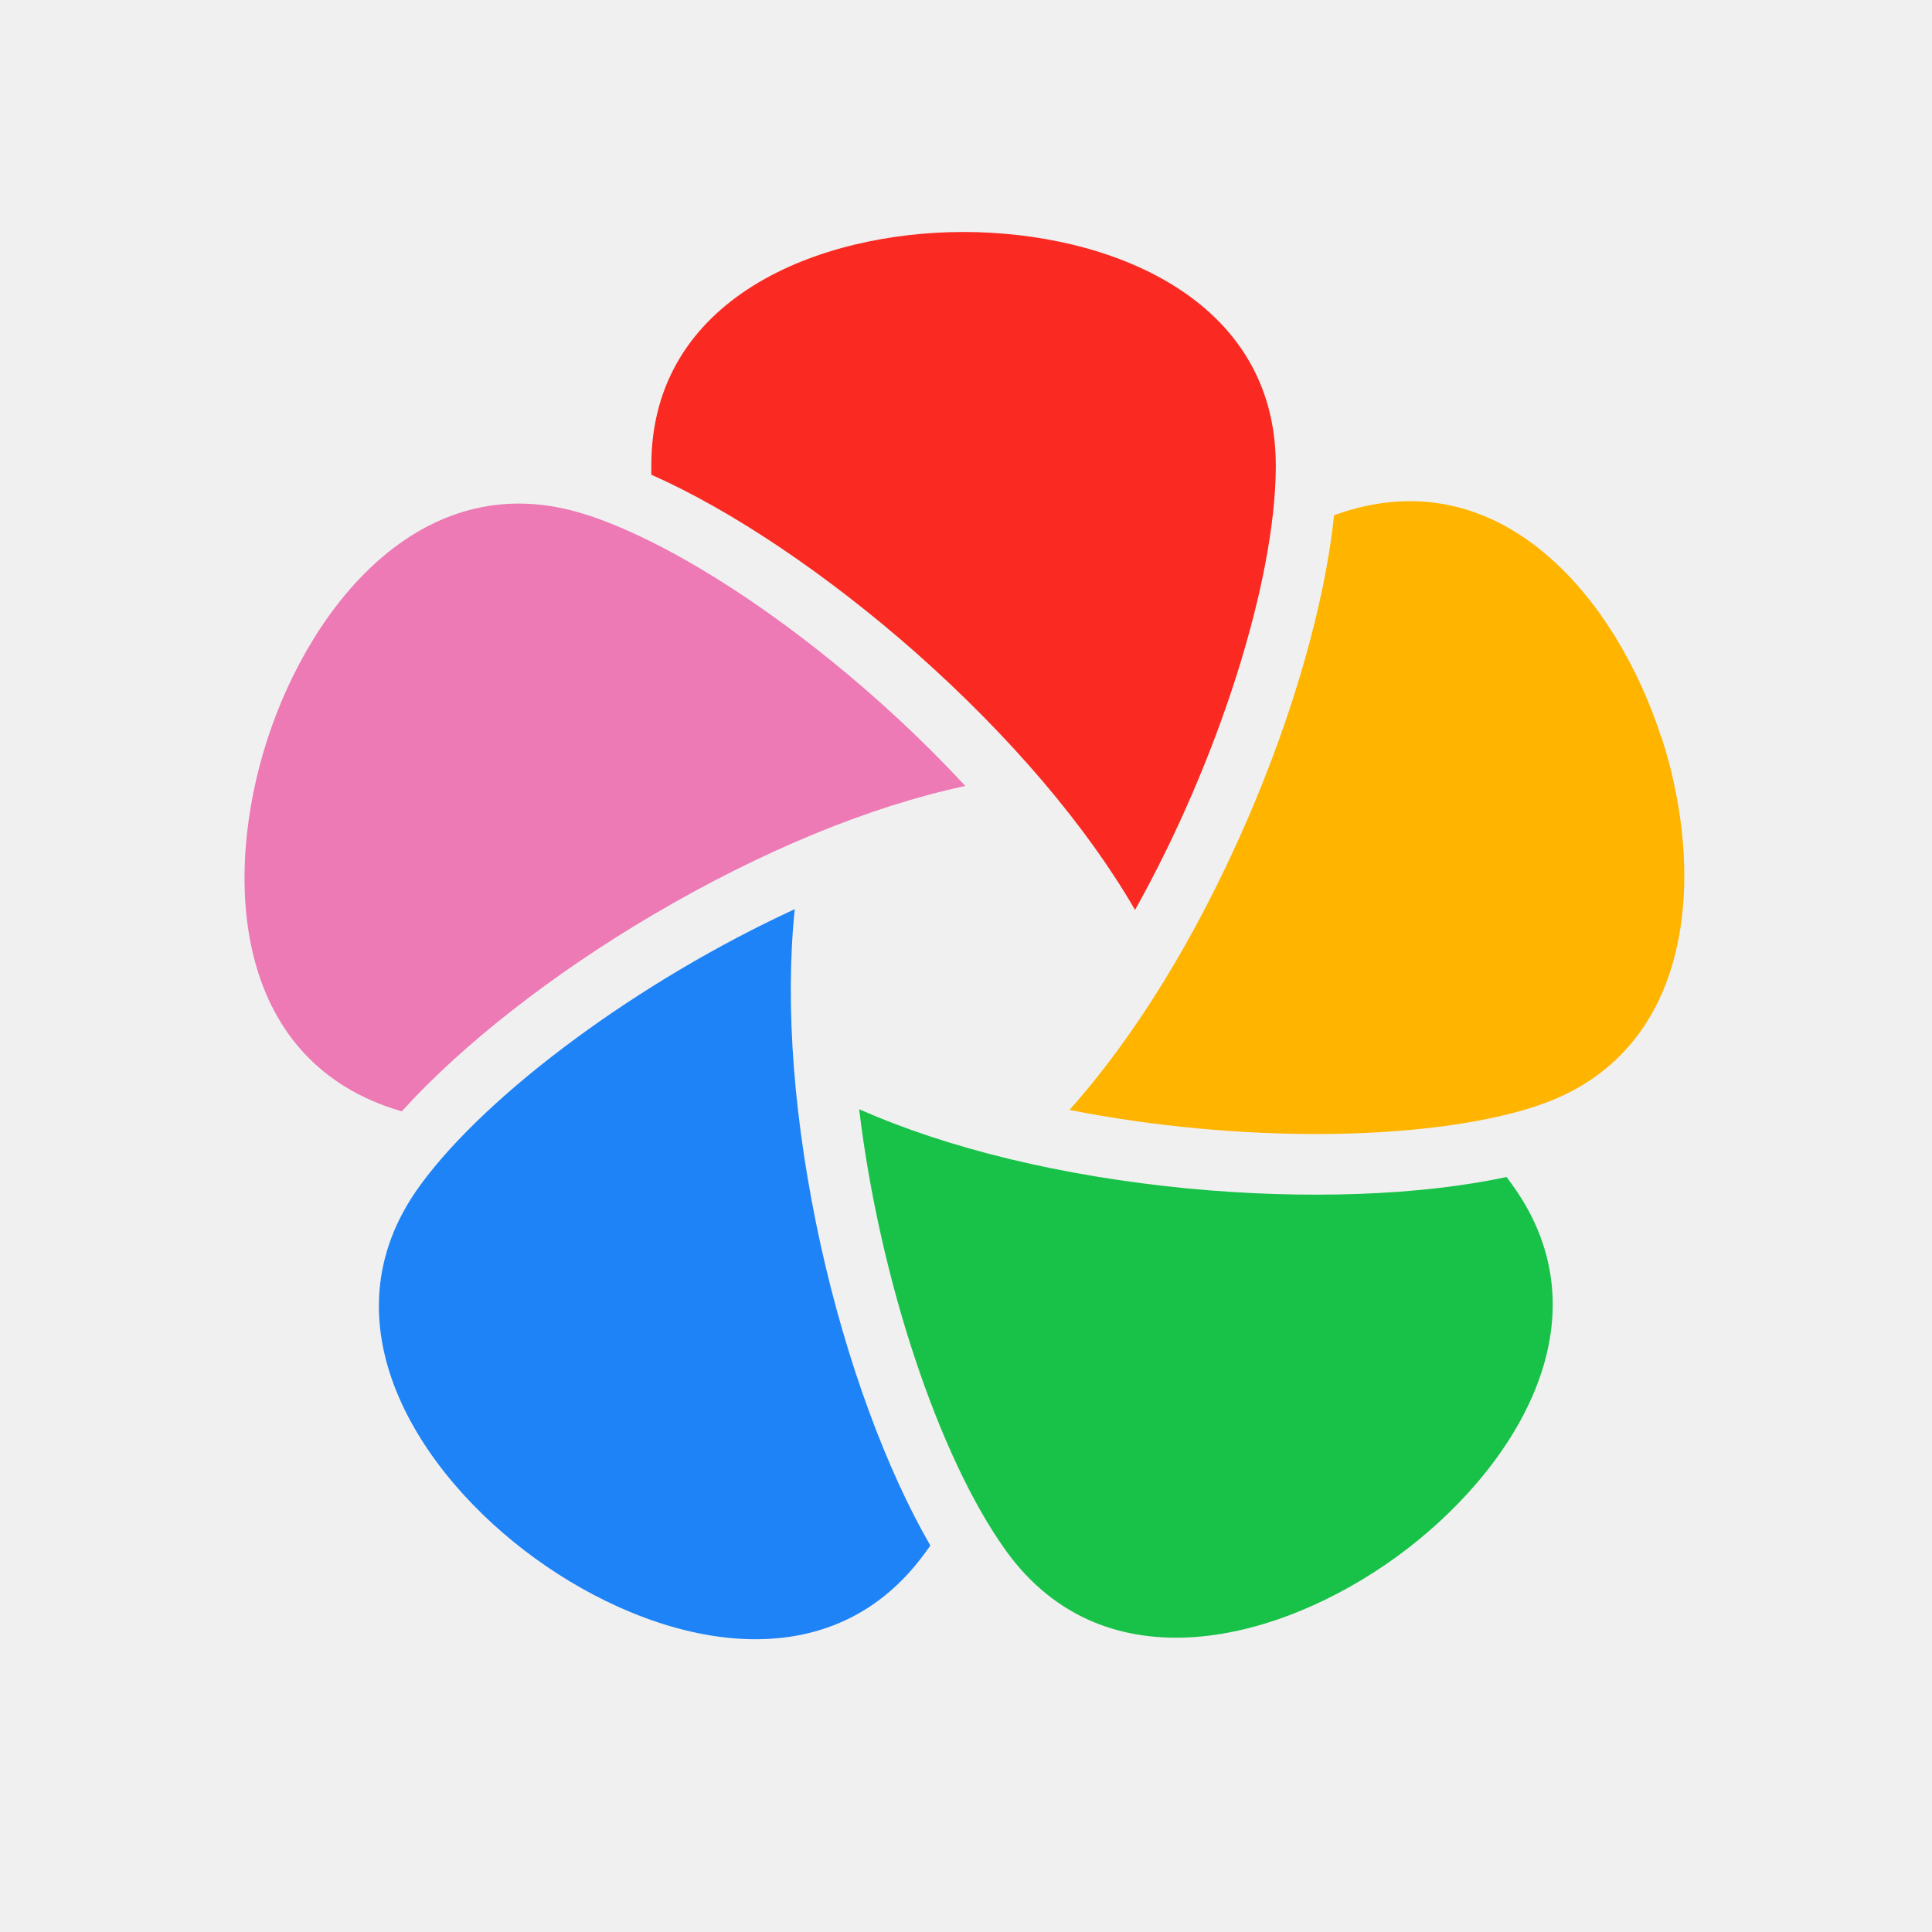
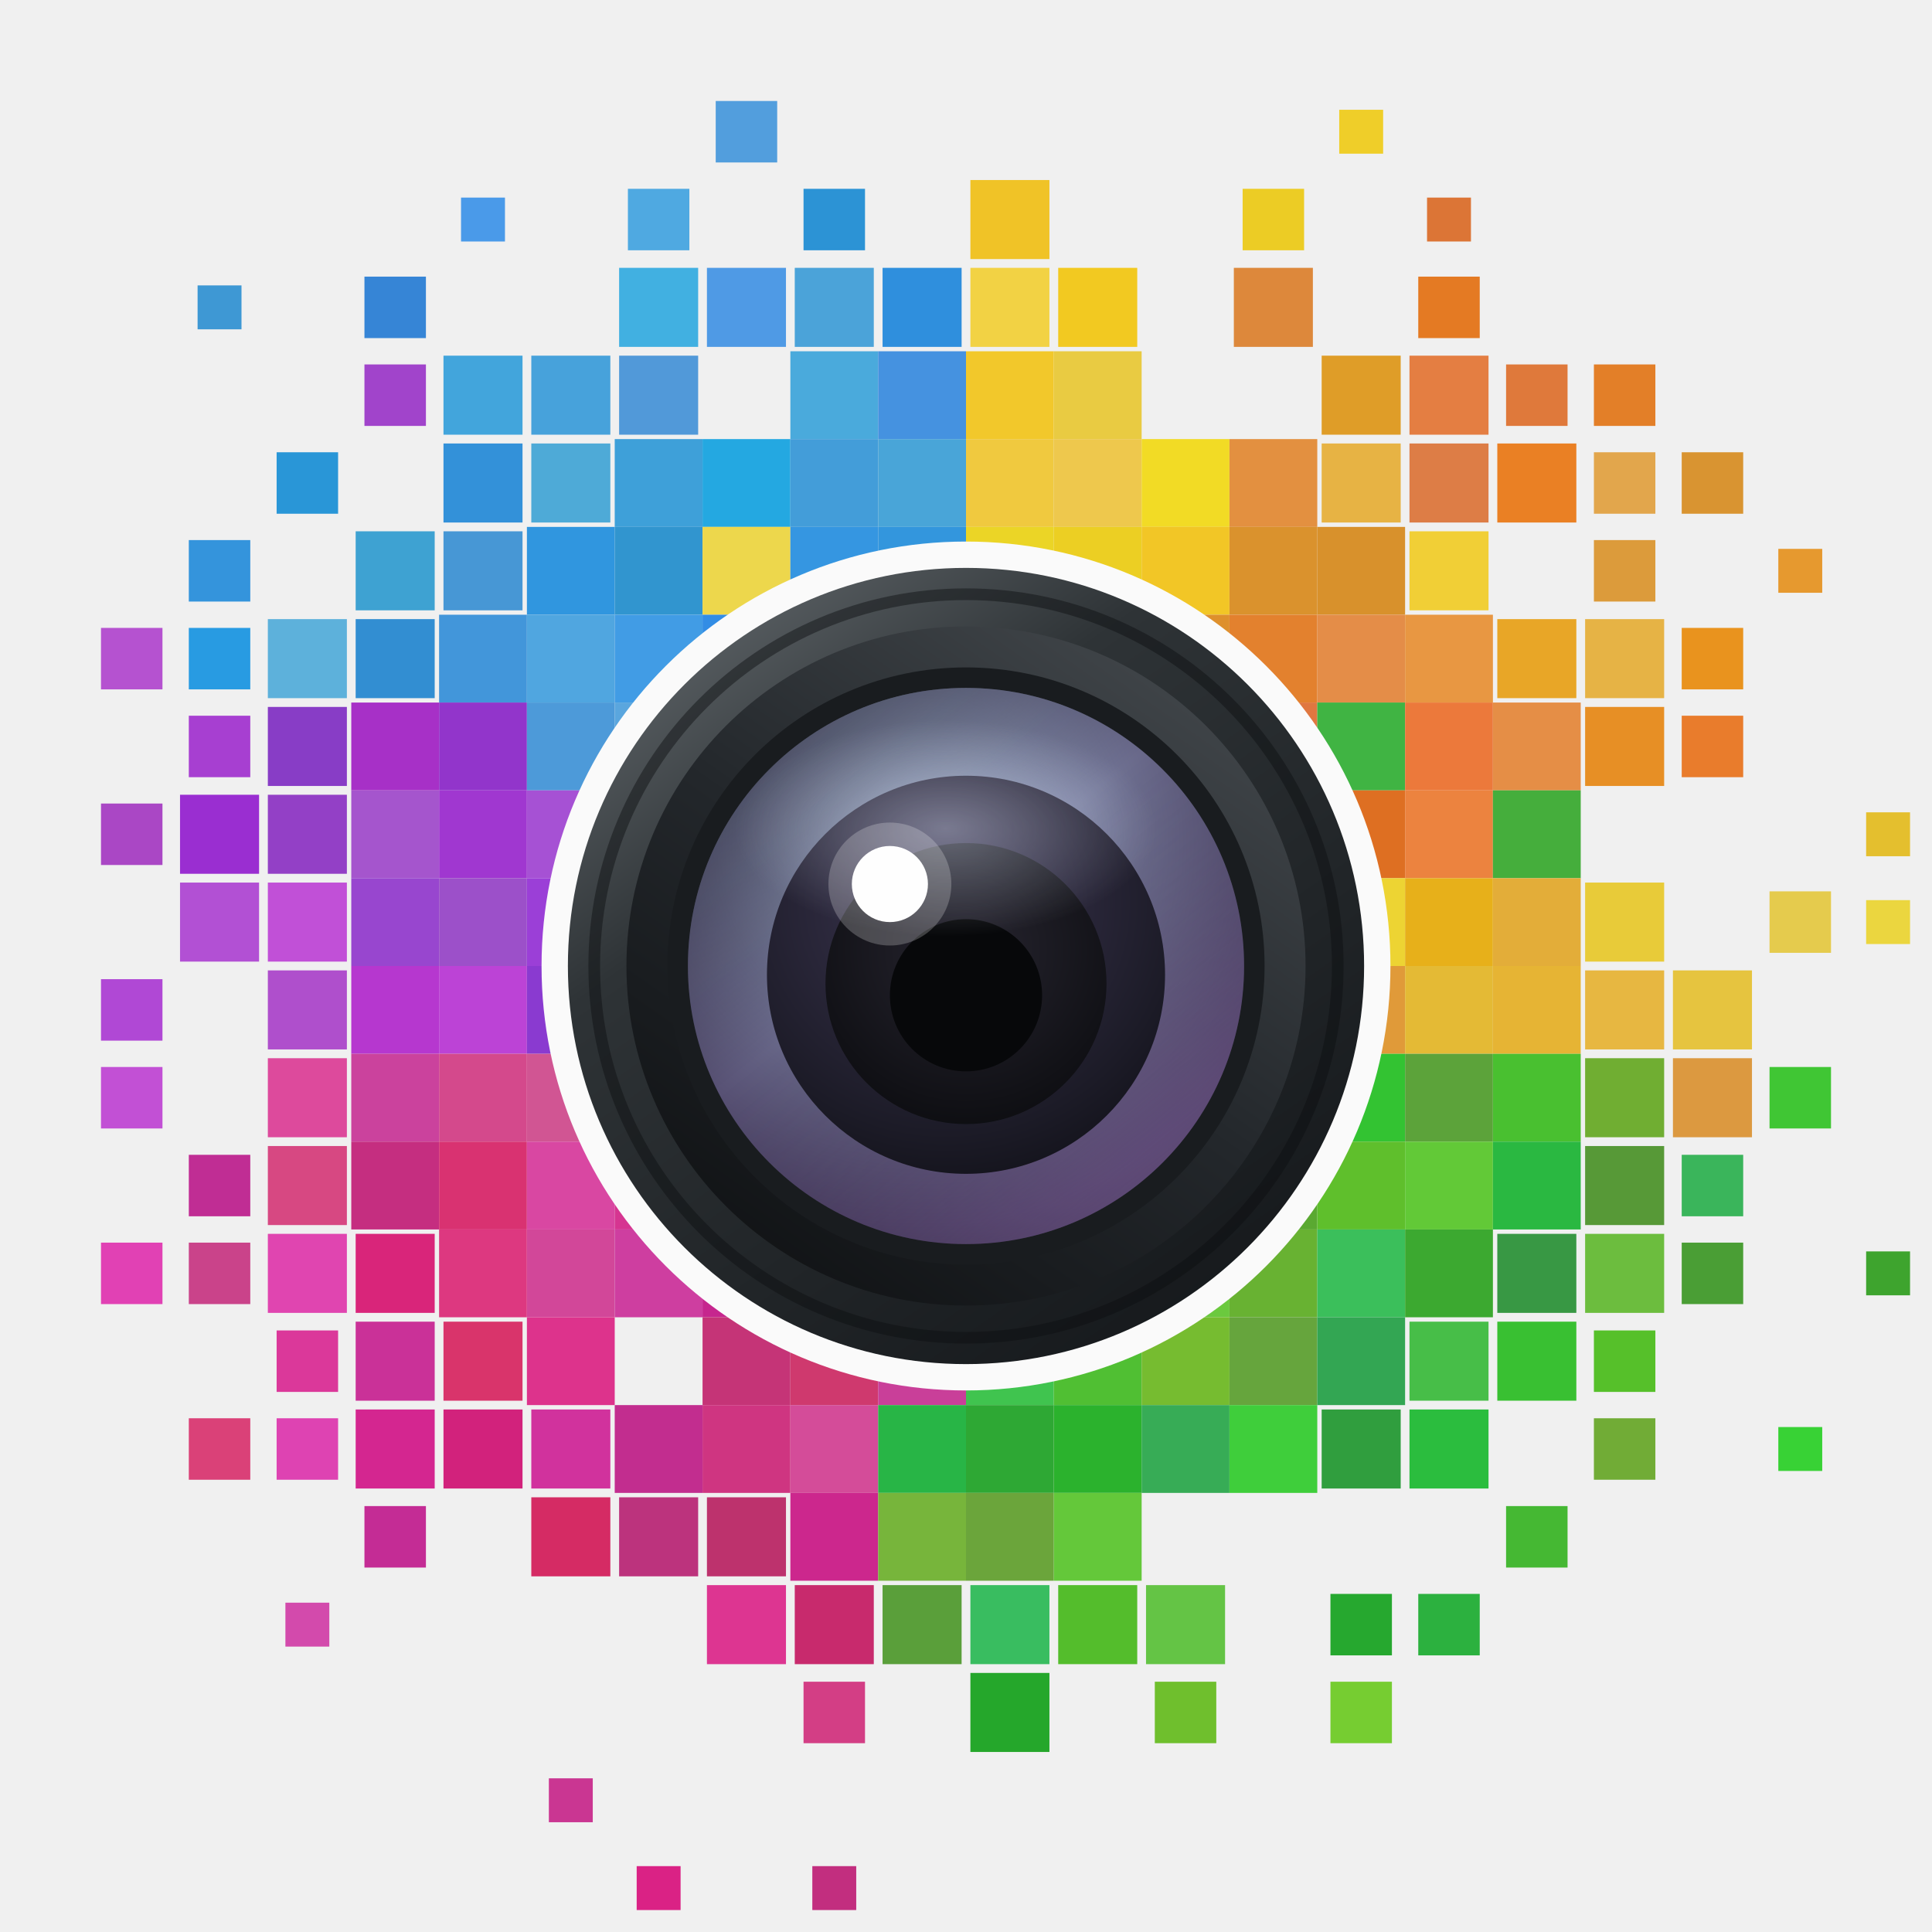
- <svg xmlns="http://www.w3.org/2000/svg" xml:space="preserve" viewBox="0 0 792 792">
-   <path fill="#fa2921" d="M375.5 267.6c38.6 34.2 69.8 70.9 89.8 105.4 34.4-61.5 57.4-134.7 57.7-181.2v-1c0-68.9-68.8-95.7-128-95.7s-128 26.8-128 95.7v3.8c33 14.6 72.1 40.9 108.5 73" />
-   <path fill="#ed79b5" d="M164.7 455.6c24.2-26.8 61.2-56 103-80.6 44.5-26.2 89-44.5 128-52.8-47.9-51.8-110.3-96.3-154.6-111l-.8-.2c-65.6-21.3-112.4 35.8-130.7 92.1-18.3 56.4-14 130 51.6 151.4z" />
-   <path fill="#ffb400" d="M681 302.2c-18.2-56.3-65-113.5-130.6-92.2l-3.5 1.2c-3.8 36-16.6 81.3-36 125.8-20.6 47.3-45.8 88.2-72.5 118 69.2 13.7 145.9 13 190.3-1.2q.5 0 .8-.3c65.6-21.3 69.9-95 51.6-151.3" />
-   <path fill="#1e83f7" d="M336.5 510.7c-11.1-50.4-14.8-98.4-10.7-138-64 29.5-125.6 75.2-153.2 112.7l-.5.7c-40.6 55.8-.7 118 47.2 152.7 48 34.9 119.4 53.6 159.9-2.2l2.2-3c-18.1-31.3-34.4-75.5-44.9-122.9" />
-   <path fill="#18c249" d="M617.6 482.5c-35.4 7.6-82.4 9.3-130.7 4.7-51.4-5-98.2-16.3-134.7-32.5 8.4 70 32.8 142.7 59.9 180.6l.5.7c40.5 55.8 112 37 159.9 2.2s87.8-96.9 47.3-152.7z" />
+ <svg xmlns="http://www.w3.org/2000/svg" viewBox="38 14 660 660">
+   <defs>
+     <linearGradient id="px-body" x1="0.15" y1="0" x2="0.85" y2="1">
+       <stop offset="0" stop-color="#61676b" />
+       <stop offset="0.3" stop-color="#2e3336" />
+       <stop offset="1" stop-color="#14171a" />
+     </linearGradient>
+     <linearGradient id="px-body2" x1="0.85" y1="0" x2="0.15" y2="1">
+       <stop offset="0" stop-color="#44494d" />
+       <stop offset="0.5" stop-color="#23272b" />
+       <stop offset="1" stop-color="#0f1113" />
+     </linearGradient>
+     <radialGradient id="px-glass" cx="0.42" cy="0.28" r="0.88">
+       <stop offset="0" stop-color="#a6b7d4" />
+       <stop offset="0.42" stop-color="#6f7192" />
+       <stop offset="0.78" stop-color="#4b4064" />
+       <stop offset="1" stop-color="#221d30" />
+     </radialGradient>
+     <linearGradient id="px-glassShade" x1="0.1" y1="0" x2="0.9" y2="1">
+       <stop offset="0" stop-color="#0a0c13" stop-opacity="0.5" />
+       <stop offset="0.42" stop-color="#000" stop-opacity="0" />
+       <stop offset="1" stop-color="#b581d4" stop-opacity="0.4" />
+     </linearGradient>
+     <radialGradient id="px-inner" cx="0.45" cy="0.32" r="0.85">
+       <stop offset="0" stop-color="#3c3652" />
+       <stop offset="0.68" stop-color="#1c1b27" />
+       <stop offset="1" stop-color="#0c0c11" />
+     </radialGradient>
+     <radialGradient id="px-inner2" cx="0.5" cy="0.38" r="0.8">
+       <stop offset="0" stop-color="#272530" />
+       <stop offset="1" stop-color="#07080a" />
+     </radialGradient>
+     <radialGradient id="px-sheen" cx="0.5" cy="0.5" r="0.5">
+       <stop offset="0" stop-color="#e2eaff" stop-opacity="0.9" />
+       <stop offset="1" stop-color="#e2eaff" stop-opacity="0" />
+     </radialGradient>
+   </defs>
+   <g>
+     <rect x="72.5" y="228.5" width="21" height="21" fill="#b552d0" />
+     <rect x="72.5" y="288.5" width="21" height="21" fill="#aa47c5" />
+     <rect x="72.5" y="348.5" width="21" height="21" fill="#b048d5" />
+     <rect x="72.5" y="378.5" width="21" height="21" fill="#c250d5" />
+     <rect x="72.5" y="438.5" width="21" height="21" fill="#e141b4" />
+     <rect x="105.5" y="111.5" width="15" height="15" fill="#3e98d4" />
+     <rect x="102.5" y="198.5" width="21" height="21" fill="#3494dc" />
+     <rect x="102.5" y="228.5" width="21" height="21" fill="#289be2" />
+     <rect x="102.5" y="258.5" width="21" height="21" fill="#a73fd1" />
+     <rect x="99.5" y="285.5" width="27" height="27" fill="#9a2ed1" />
+     <rect x="99.5" y="315.5" width="27" height="27" fill="#b250d4" />
+     <rect x="102.5" y="408.5" width="21" height="21" fill="#c02d94" />
+     <rect x="102.5" y="438.5" width="21" height="21" fill="#ca438a" />
+     <rect x="102.5" y="498.5" width="21" height="21" fill="#da4178" />
+     <rect x="132.5" y="168.5" width="21" height="21" fill="#2996d7" />
+     <rect x="129.5" y="225.5" width="27" height="27" fill="#5db1db" />
+     <rect x="129.5" y="255.5" width="27" height="27" fill="#883dc6" />
+     <rect x="129.5" y="285.5" width="27" height="27" fill="#9340c6" />
+     <rect x="129.5" y="315.5" width="27" height="27" fill="#c150d7" />
+     <rect x="129.5" y="345.5" width="27" height="27" fill="#af4fcc" />
+     <rect x="129.5" y="375.5" width="27" height="27" fill="#dd4a9c" />
+     <rect x="129.5" y="405.5" width="27" height="27" fill="#d74882" />
+     <rect x="129.5" y="435.5" width="27" height="27" fill="#e045b0" />
+     <rect x="132.5" y="468.5" width="21" height="21" fill="#db389a" />
+     <rect x="132.5" y="498.5" width="21" height="21" fill="#de43b2" />
+     <rect x="135.5" y="561.5" width="15" height="15" fill="#d34aac" />
+     <rect x="162.5" y="108.5" width="21" height="21" fill="#3685d6" />
+     <rect x="162.5" y="138.5" width="21" height="21" fill="#a144cb" />
+     <rect x="159.5" y="195.5" width="27" height="27" fill="#3ea2d2" />
+     <rect x="159.5" y="225.5" width="27" height="27" fill="#328ed2" />
+     <rect x="158" y="254" width="30" height="30" fill="#a730c7" />
+     <rect x="158" y="284" width="30" height="30" fill="#a555cd" />
+     <rect x="158" y="314" width="30" height="30" fill="#9846cf" />
+     <rect x="158" y="344" width="30" height="30" fill="#b637cf" />
+     <rect x="158" y="374" width="30" height="30" fill="#cb429d" />
+     <rect x="158" y="404" width="30" height="30" fill="#c52e80" />
+     <rect x="159.5" y="435.5" width="27" height="27" fill="#d9257a" />
+     <rect x="159.5" y="465.5" width="27" height="27" fill="#ca3198" />
+     <rect x="159.5" y="495.5" width="27" height="27" fill="#d42690" />
+     <rect x="162.5" y="528.5" width="21" height="21" fill="#c42c95" />
+     <rect x="195.5" y="81.5" width="15" height="15" fill="#4a9ae9" />
+     <rect x="189.5" y="135.5" width="27" height="27" fill="#42a5dc" />
+     <rect x="189.5" y="165.5" width="27" height="27" fill="#3391d9" />
+     <rect x="189.5" y="195.5" width="27" height="27" fill="#4797d5" />
+     <rect x="188" y="224" width="30" height="30" fill="#4296da" />
+     <rect x="188" y="254" width="30" height="30" fill="#9235cb" />
+     <rect x="188" y="284" width="30" height="30" fill="#a037d0" />
+     <rect x="188" y="314" width="30" height="30" fill="#9c50c9" />
+     <rect x="188" y="344" width="30" height="30" fill="#bc43d6" />
+     <rect x="188" y="374" width="30" height="30" fill="#d4498c" />
+     <rect x="188" y="404" width="30" height="30" fill="#d93271" />
+     <rect x="188" y="434" width="30" height="30" fill="#dd3880" />
+     <rect x="189.5" y="465.5" width="27" height="27" fill="#d9346b" />
+     <rect x="189.5" y="495.5" width="27" height="27" fill="#d2227c" />
+     <rect x="219.5" y="135.5" width="27" height="27" fill="#47a2db" />
+     <rect x="219.5" y="165.5" width="27" height="27" fill="#4eaad7" />
+     <rect x="218" y="194" width="30" height="30" fill="#3096df" />
+     <rect x="218" y="224" width="30" height="30" fill="#50a6e0" />
+     <rect x="218" y="254" width="30" height="30" fill="#4d9ad9" />
+     <rect x="218" y="284" width="30" height="30" fill="#a651d4" />
+     <rect x="218" y="314" width="30" height="30" fill="#9b3fd7" />
+     <rect x="218" y="344" width="30" height="30" fill="#8a3ad0" />
+     <rect x="218" y="374" width="30" height="30" fill="#d15593" />
+     <rect x="218" y="404" width="30" height="30" fill="#d947a2" />
+     <rect x="218" y="434" width="30" height="30" fill="#d24799" />
+     <rect x="218" y="464" width="30" height="30" fill="#dd338c" />
+     <rect x="219.5" y="495.5" width="27" height="27" fill="#d1329d" />
+     <rect x="219.5" y="525.5" width="27" height="27" fill="#d52b64" />
+     <rect x="225.5" y="621.5" width="15" height="15" fill="#ca3692" />
+     <rect x="252.5" y="78.5" width="21" height="21" fill="#4fa9e1" />
+     <rect x="249.5" y="105.5" width="27" height="27" fill="#41b0e1" />
+     <rect x="249.5" y="135.5" width="27" height="27" fill="#5199d9" />
+     <rect x="248" y="164" width="30" height="30" fill="#3ea0d9" />
+     <rect x="248" y="194" width="30" height="30" fill="#3195cf" />
+     <rect x="248" y="224" width="30" height="30" fill="#419ce5" />
+     <rect x="248" y="254" width="30" height="30" fill="#5aa6de" />
+     <rect x="248" y="404" width="30" height="30" fill="#d63591" />
+     <rect x="248" y="434" width="30" height="30" fill="#ce3ea0" />
+     <rect x="248" y="494" width="30" height="30" fill="#c22d8f" />
+     <rect x="249.5" y="525.5" width="27" height="27" fill="#bc337d" />
+     <rect x="255.5" y="651.5" width="15" height="15" fill="#da2285" />
+     <rect x="282.5" y="48.5" width="21" height="21" fill="#529edd" />
+     <rect x="279.5" y="105.5" width="27" height="27" fill="#4f9ae5" />
+     <rect x="278" y="164" width="30" height="30" fill="#24a8e1" />
+     <rect x="278" y="194" width="30" height="30" fill="#edd74c" />
+     <rect x="278" y="224" width="30" height="30" fill="#328de5" />
+     <rect x="278" y="434" width="30" height="30" fill="#c6268e" />
+     <rect x="278" y="464" width="30" height="30" fill="#c53477" />
+     <rect x="278" y="494" width="30" height="30" fill="#cf3581" />
+     <rect x="279.5" y="525.5" width="27" height="27" fill="#bd326d" />
+     <rect x="279.5" y="555.5" width="27" height="27" fill="#dd3591" />
+     <rect x="312.5" y="78.5" width="21" height="21" fill="#2c93d5" />
+     <rect x="309.5" y="105.5" width="27" height="27" fill="#4ba3d9" />
+     <rect x="308" y="134" width="30" height="30" fill="#4aaadc" />
+     <rect x="308" y="164" width="30" height="30" fill="#439dd9" />
+     <rect x="308" y="194" width="30" height="30" fill="#3596e1" />
+     <rect x="308" y="464" width="30" height="30" fill="#cf396e" />
+     <rect x="308" y="494" width="30" height="30" fill="#d44c99" />
+     <rect x="308" y="524" width="30" height="30" fill="#cc278d" />
+     <rect x="309.5" y="555.5" width="27" height="27" fill="#c82a6d" />
+     <rect x="312.5" y="588.5" width="21" height="21" fill="#d33e85" />
+     <rect x="315.5" y="651.5" width="15" height="15" fill="#c22e7f" />
+     <rect x="339.5" y="105.5" width="27" height="27" fill="#2f8fdd" />
+     <rect x="338" y="134" width="30" height="30" fill="#4592e0" />
+     <rect x="338" y="164" width="30" height="30" fill="#49a5d8" />
+     <rect x="338" y="194" width="30" height="30" fill="#3396dd" />
+     <rect x="338" y="464" width="30" height="30" fill="#c93f99" />
+     <rect x="338" y="494" width="30" height="30" fill="#28b546" />
+     <rect x="338" y="524" width="30" height="30" fill="#77b53b" />
+     <rect x="339.5" y="555.5" width="27" height="27" fill="#5a9f3a" />
+     <rect x="369.5" y="75.5" width="27" height="27" fill="#f0c327" />
+     <rect x="369.5" y="105.5" width="27" height="27" fill="#f2d244" />
+     <rect x="368" y="134" width="30" height="30" fill="#f2c82b" />
+     <rect x="368" y="164" width="30" height="30" fill="#f0c93f" />
+     <rect x="368" y="194" width="30" height="30" fill="#ebd526" />
+     <rect x="368" y="464" width="30" height="30" fill="#40c44f" />
+     <rect x="368" y="494" width="30" height="30" fill="#2ea834" />
+     <rect x="368" y="524" width="30" height="30" fill="#6ba53b" />
+     <rect x="369.5" y="555.5" width="27" height="27" fill="#39bd60" />
+     <rect x="369.5" y="585.5" width="27" height="27" fill="#25a72b" />
+     <rect x="399.5" y="105.5" width="27" height="27" fill="#f2c921" />
+     <rect x="398" y="134" width="30" height="30" fill="#e9cb42" />
+     <rect x="398" y="164" width="30" height="30" fill="#eec84d" />
+     <rect x="398" y="194" width="30" height="30" fill="#eccf23" />
+     <rect x="398" y="464" width="30" height="30" fill="#50bf33" />
+     <rect x="398" y="494" width="30" height="30" fill="#2bb22d" />
+     <rect x="398" y="524" width="30" height="30" fill="#64c83a" />
+     <rect x="399.5" y="555.5" width="27" height="27" fill="#54bd2c" />
+     <rect x="428" y="164" width="30" height="30" fill="#f2db25" />
+     <rect x="428" y="194" width="30" height="30" fill="#f2c626" />
+     <rect x="428" y="224" width="30" height="30" fill="#de902c" />
+     <rect x="428" y="434" width="30" height="30" fill="#6bc93e" />
+     <rect x="428" y="464" width="30" height="30" fill="#76bc30" />
+     <rect x="428" y="494" width="30" height="30" fill="#37ac56" />
+     <rect x="429.5" y="555.5" width="27" height="27" fill="#64c445" />
+     <rect x="432.5" y="588.5" width="21" height="21" fill="#6fbf2d" />
+     <rect x="462.5" y="78.5" width="21" height="21" fill="#eccc25" />
+     <rect x="459.5" y="105.5" width="27" height="27" fill="#dd883b" />
+     <rect x="458" y="164" width="30" height="30" fill="#e39040" />
+     <rect x="458" y="194" width="30" height="30" fill="#da922d" />
+     <rect x="458" y="224" width="30" height="30" fill="#e3812e" />
+     <rect x="458" y="254" width="30" height="30" fill="#e07740" />
+     <rect x="458" y="404" width="30" height="30" fill="#5aa931" />
+     <rect x="458" y="434" width="30" height="30" fill="#68b232" />
+     <rect x="458" y="464" width="30" height="30" fill="#66a53d" />
+     <rect x="458" y="494" width="30" height="30" fill="#3fce3b" />
+     <rect x="495.5" y="51.5" width="15" height="15" fill="#efce29" />
+     <rect x="489.5" y="135.5" width="27" height="27" fill="#df9d28" />
+     <rect x="489.5" y="165.5" width="27" height="27" fill="#e7b344" />
+     <rect x="488" y="194" width="30" height="30" fill="#d8912c" />
+     <rect x="488" y="224" width="30" height="30" fill="#e48d48" />
+     <rect x="488" y="254" width="30" height="30" fill="#40b443" />
+     <rect x="488" y="284" width="30" height="30" fill="#de6f22" />
+     <rect x="488" y="314" width="30" height="30" fill="#edd433" />
+     <rect x="488" y="344" width="30" height="30" fill="#e09a39" />
+     <rect x="488" y="374" width="30" height="30" fill="#33c332" />
+     <rect x="488" y="404" width="30" height="30" fill="#5fbf2c" />
+     <rect x="488" y="434" width="30" height="30" fill="#3bbf5b" />
+     <rect x="488" y="464" width="30" height="30" fill="#33a653" />
+     <rect x="489.5" y="495.5" width="27" height="27" fill="#309e3e" />
+     <rect x="492.5" y="558.5" width="21" height="21" fill="#26a82f" />
+     <rect x="492.5" y="588.5" width="21" height="21" fill="#76cd31" />
+     <rect x="525.5" y="81.5" width="15" height="15" fill="#dc7536" />
+     <rect x="522.5" y="108.5" width="21" height="21" fill="#e47a23" />
+     <rect x="519.5" y="135.5" width="27" height="27" fill="#e47e42" />
+     <rect x="519.5" y="165.5" width="27" height="27" fill="#dd7d46" />
+     <rect x="519.5" y="195.5" width="27" height="27" fill="#f1cf36" />
+     <rect x="518" y="224" width="30" height="30" fill="#e89742" />
+     <rect x="518" y="254" width="30" height="30" fill="#ec793b" />
+     <rect x="518" y="284" width="30" height="30" fill="#ec833f" />
+     <rect x="518" y="314" width="30" height="30" fill="#e7b01a" />
+     <rect x="518" y="344" width="30" height="30" fill="#e4ba35" />
+     <rect x="518" y="374" width="30" height="30" fill="#5ca33a" />
+     <rect x="518" y="404" width="30" height="30" fill="#62c937" />
+     <rect x="518" y="434" width="30" height="30" fill="#3ca930" />
+     <rect x="519.5" y="465.5" width="27" height="27" fill="#47be48" />
+     <rect x="519.5" y="495.5" width="27" height="27" fill="#2bbd3e" />
+     <rect x="522.5" y="558.5" width="21" height="21" fill="#2cb13f" />
+     <rect x="552.5" y="138.5" width="21" height="21" fill="#df793b" />
+     <rect x="549.5" y="165.5" width="27" height="27" fill="#ea8024" />
+     <rect x="549.5" y="225.5" width="27" height="27" fill="#e8a627" />
+     <rect x="548" y="254" width="30" height="30" fill="#e58e46" />
+     <rect x="548" y="284" width="30" height="30" fill="#45ae3c" />
+     <rect x="548" y="314" width="30" height="30" fill="#e3ad39" />
+     <rect x="548" y="344" width="30" height="30" fill="#e6b434" />
+     <rect x="548" y="374" width="30" height="30" fill="#49c030" />
+     <rect x="548" y="404" width="30" height="30" fill="#2ab841" />
+     <rect x="549.5" y="435.5" width="27" height="27" fill="#389844" />
+     <rect x="549.5" y="465.5" width="27" height="27" fill="#39c032" />
+     <rect x="552.5" y="528.5" width="21" height="21" fill="#45b833" />
+     <rect x="582.5" y="138.5" width="21" height="21" fill="#e37f28" />
+     <rect x="582.5" y="168.5" width="21" height="21" fill="#e2a64c" />
+     <rect x="582.5" y="198.5" width="21" height="21" fill="#dc9b3b" />
+     <rect x="579.5" y="225.5" width="27" height="27" fill="#e6b345" />
+     <rect x="579.5" y="255.5" width="27" height="27" fill="#e78f25" />
+     <rect x="579.5" y="315.5" width="27" height="27" fill="#e8cb39" />
+     <rect x="579.5" y="345.5" width="27" height="27" fill="#e7b741" />
+     <rect x="579.5" y="375.5" width="27" height="27" fill="#70ae32" />
+     <rect x="579.5" y="405.5" width="27" height="27" fill="#579937" />
+     <rect x="579.5" y="435.5" width="27" height="27" fill="#6cbd3e" />
+     <rect x="582.5" y="468.5" width="21" height="21" fill="#56c02a" />
+     <rect x="582.5" y="498.5" width="21" height="21" fill="#71ac36" />
+     <rect x="612.5" y="168.5" width="21" height="21" fill="#d99431" />
+     <rect x="612.5" y="228.5" width="21" height="21" fill="#e9931e" />
+     <rect x="612.5" y="258.5" width="21" height="21" fill="#e97c2c" />
+     <rect x="609.5" y="345.5" width="27" height="27" fill="#e6c43f" />
+     <rect x="609.5" y="375.5" width="27" height="27" fill="#dc9940" />
+     <rect x="612.5" y="408.5" width="21" height="21" fill="#3ab55b" />
+     <rect x="612.5" y="438.5" width="21" height="21" fill="#4a9e35" />
+     <rect x="645.5" y="201.5" width="15" height="15" fill="#e6992f" />
+     <rect x="642.5" y="318.5" width="21" height="21" fill="#e5cb4d" />
+     <rect x="642.5" y="378.5" width="21" height="21" fill="#40c634" />
+     <rect x="645.5" y="501.5" width="15" height="15" fill="#38d235" />
+     <rect x="675.5" y="291.5" width="15" height="15" fill="#e4bf2e" />
+     <rect x="675.5" y="321.5" width="15" height="15" fill="#ebd63f" />
+     <rect x="675.5" y="441.5" width="15" height="15" fill="#3ea42e" />
+   </g>
+   <g>
+     <circle cx="368" cy="344" r="145" fill="#fafafa" />
+     <circle cx="368" cy="344" r="136" fill="url(#px-body)" />
+     <circle cx="368" cy="344" r="127" fill="none" stroke="#0c0e10" stroke-width="4" opacity="0.45" />
+     <circle cx="368" cy="344" r="116" fill="url(#px-body2)" />
+     <circle cx="368" cy="344" r="102" fill="#191c1f" />
+     <circle cx="368" cy="344" r="95" fill="url(#px-glass)" />
+     <circle cx="368" cy="344" r="95" fill="url(#px-glassShade)" />
+     <circle cx="368" cy="347" r="68" fill="url(#px-inner)" />
+     <circle cx="368" cy="350" r="48" fill="url(#px-inner2)" />
+     <circle cx="368" cy="354" r="26" fill="#07080a" />
+     <ellipse cx="361" cy="297" rx="72" ry="37" fill="url(#px-sheen)" opacity="0.45" />
+     <circle cx="342" cy="316" r="13" fill="#fefefe" />
+     <circle cx="342" cy="316" r="21" fill="#fff" opacity="0.22" />
+   </g>
</svg>
